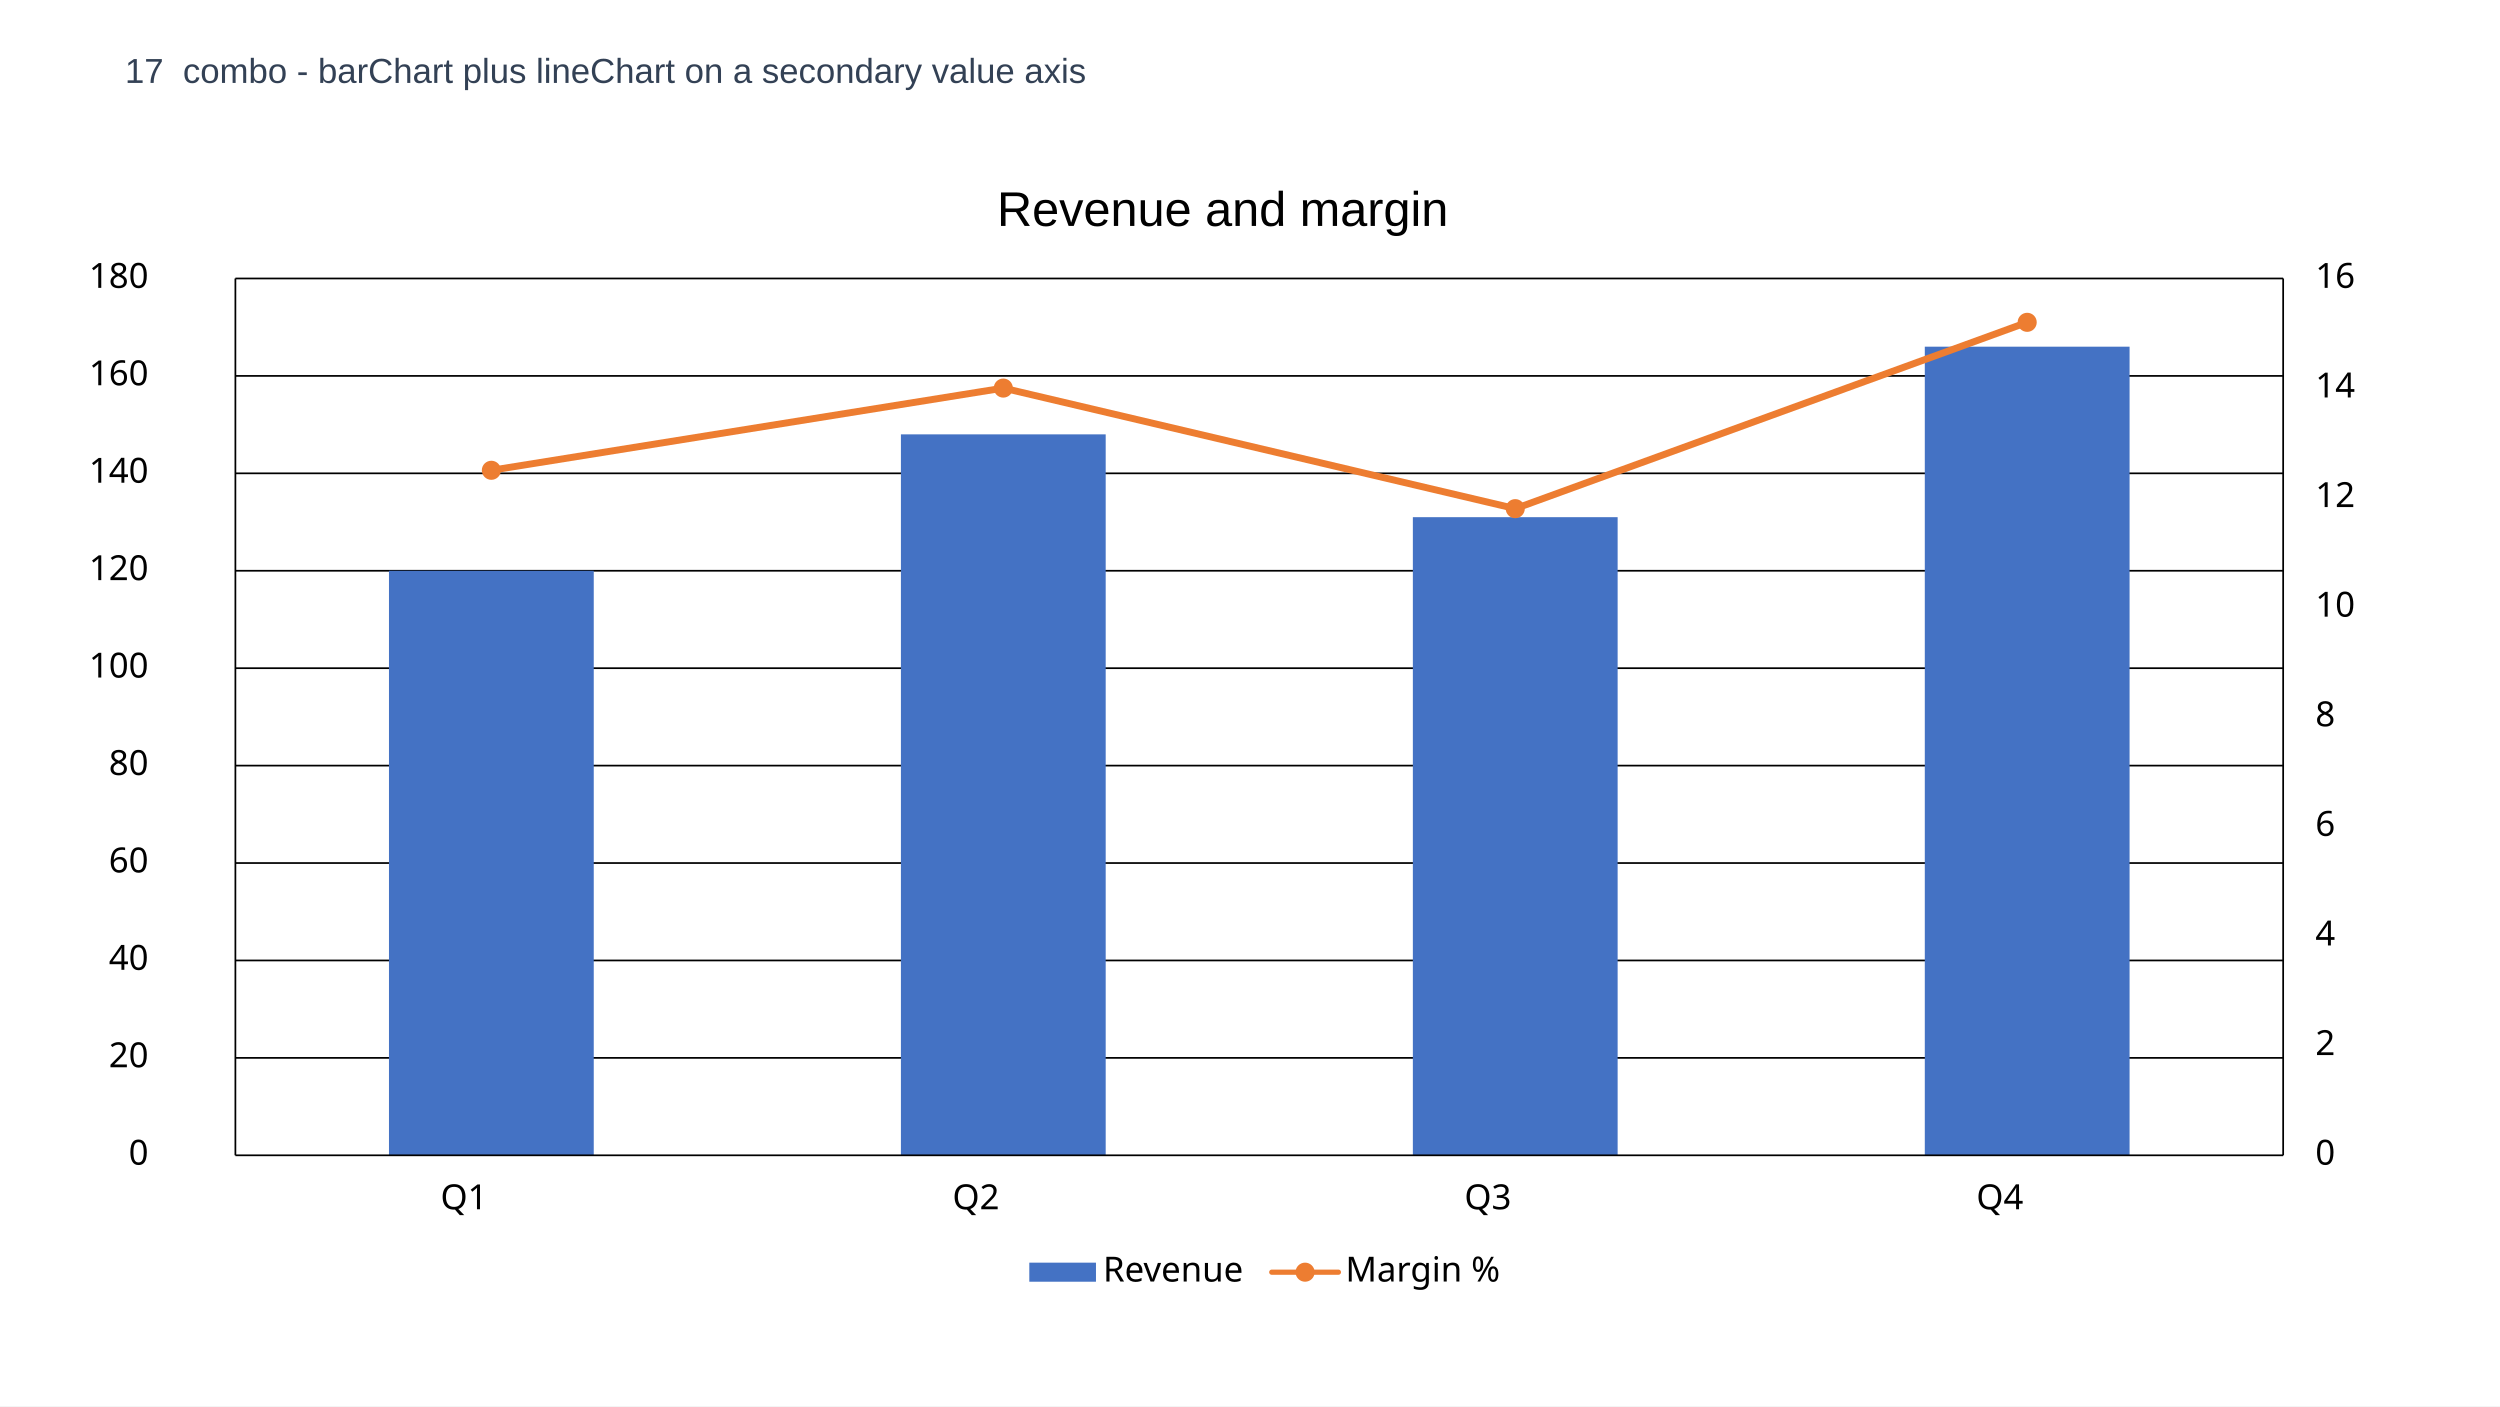
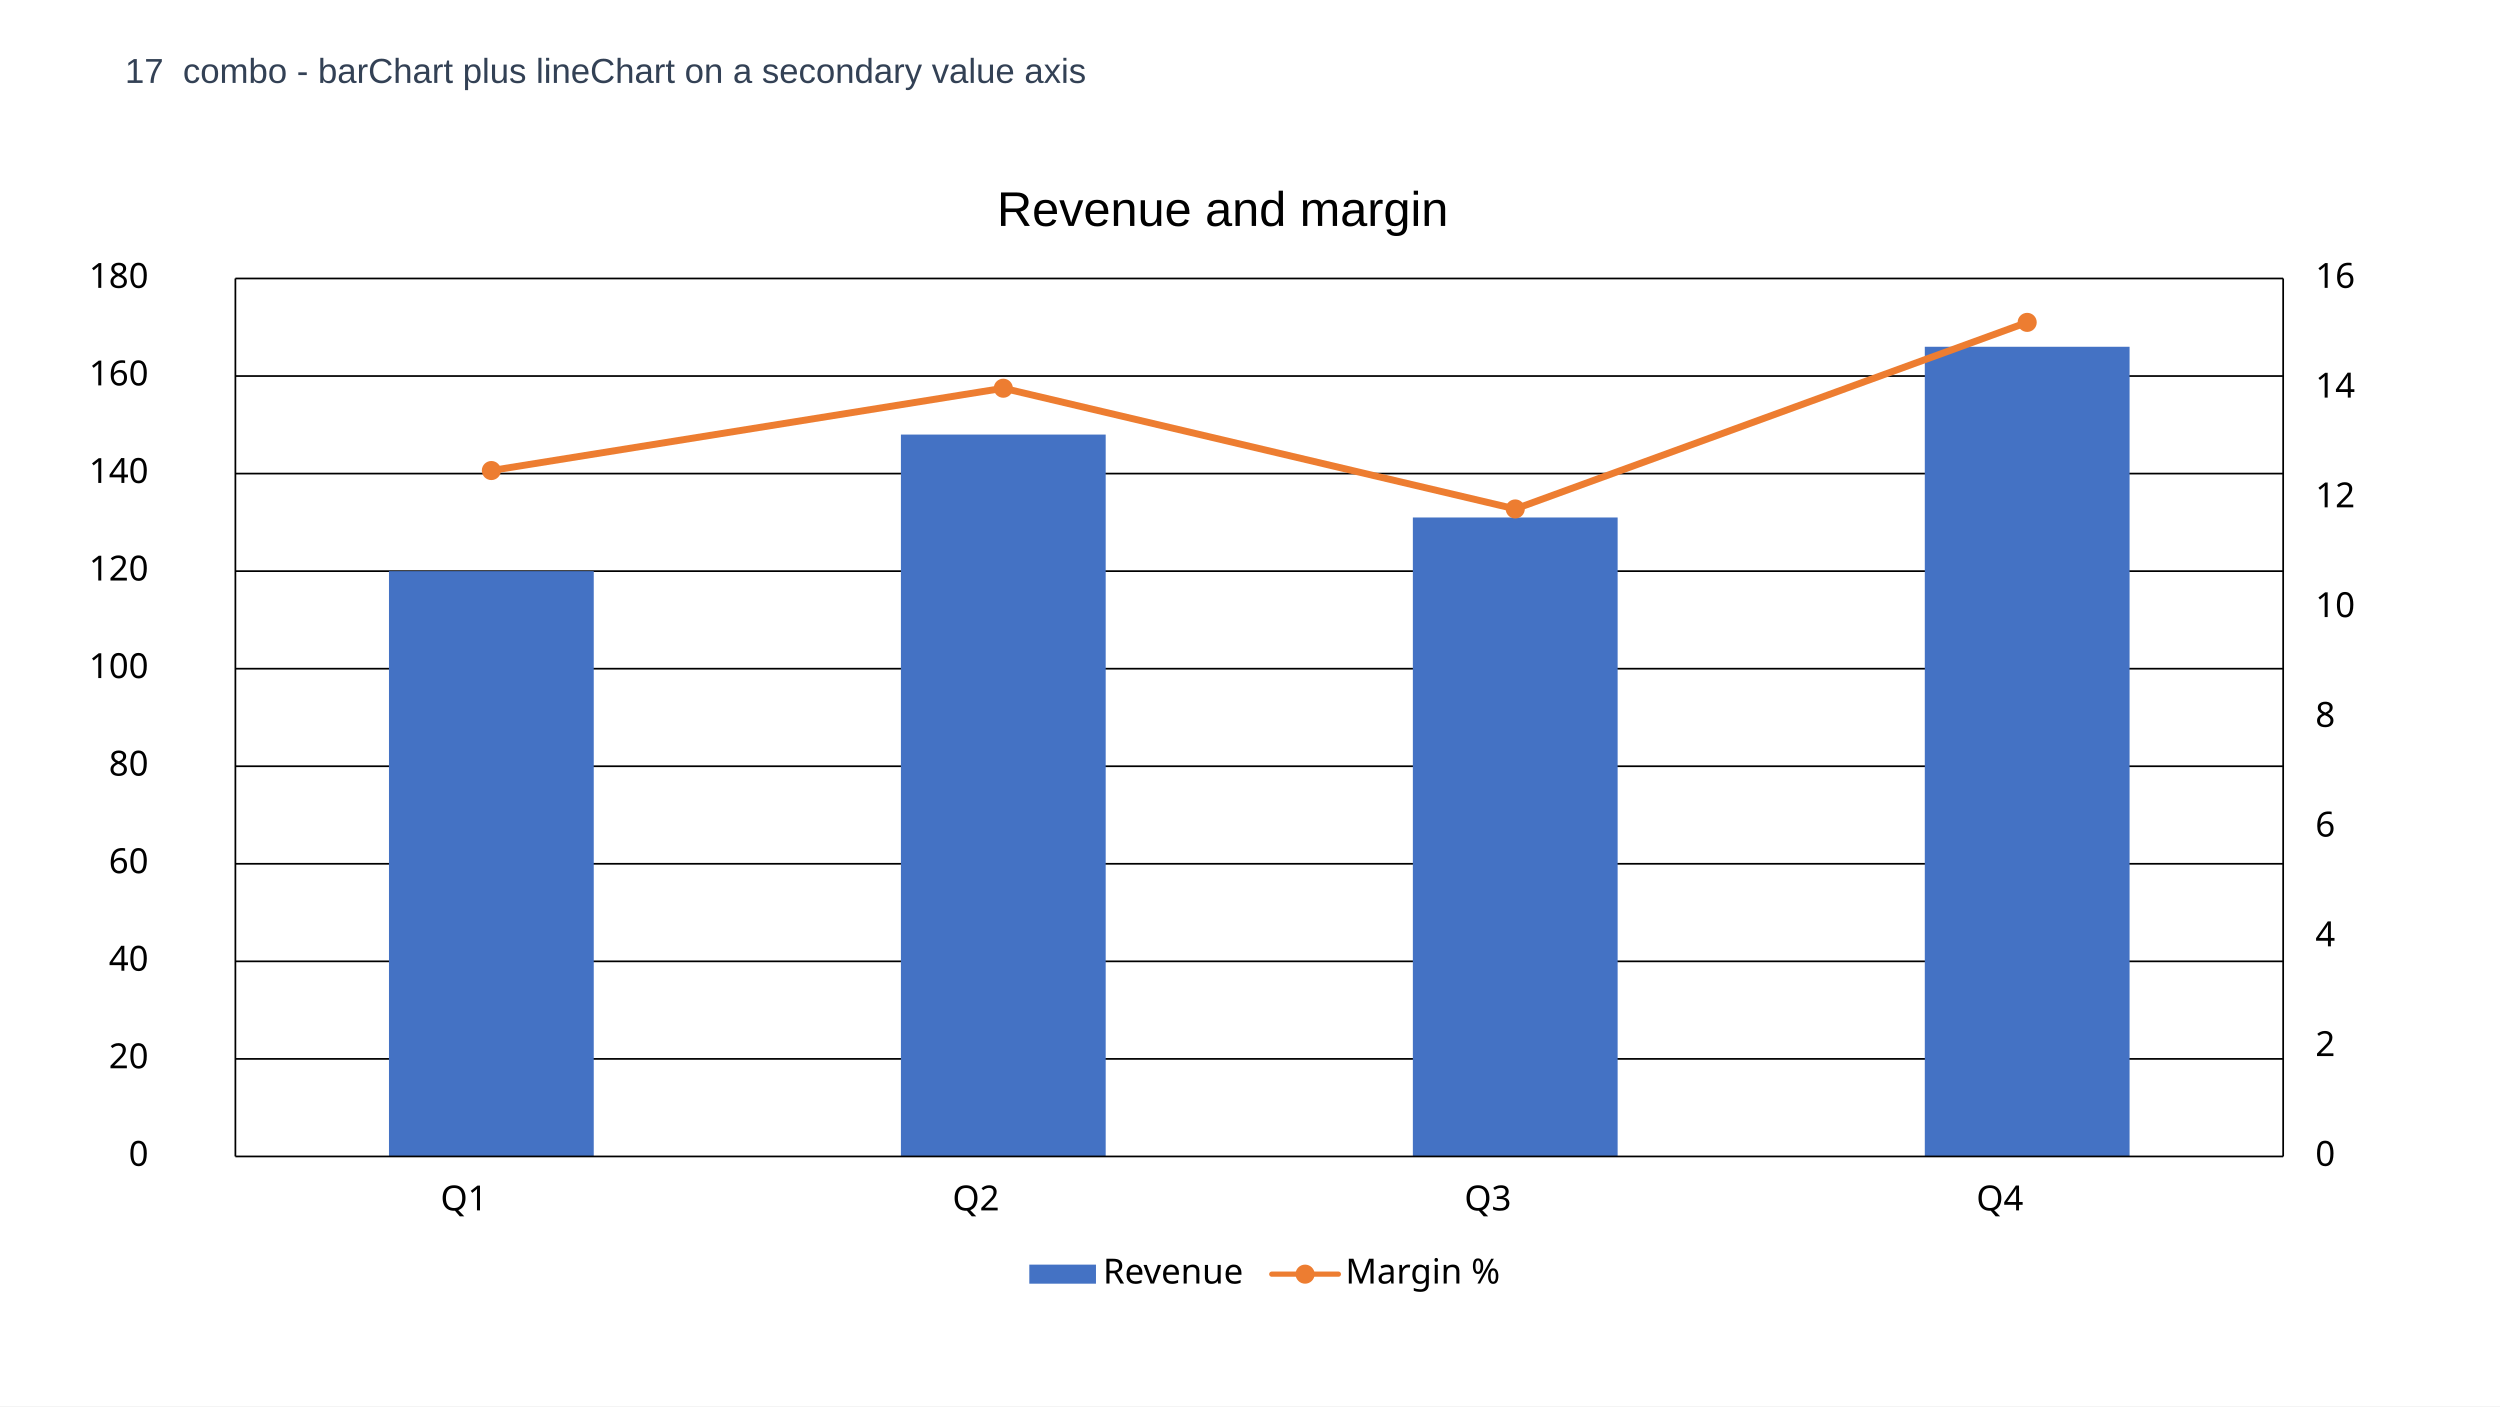
<svg xmlns="http://www.w3.org/2000/svg" viewBox="0 0 960 540" width="960" height="540">
  <rect width="960" height="540" fill="#ffffff" />
  <g role="img" aria-label="Caption" data-pptx-id="272.26" data-pptx-path="0" transform="translate(48, 18.667)">
    <rect fill="none" stroke="none" width="864" height="29.333" />
    <text x="0" y="13.174" xml:space="preserve">
      <tspan x="0" dy="0" text-anchor="start" font-size="13.333" font-family="Arial, Arimo, sans-serif" fill="#334155">17  combo - barChart plus lineChart on a secondary value axis</tspan>
    </text>
  </g>
  <g role="img" aria-label="combo" data-pptx-id="272.116" data-pptx-path="1" transform="translate(48, 61.333) scale(1, 1) translate(0, 0)">
    <g transform="translate(0, 6.981)">
      <rect fill="none" stroke="none" width="864" height="31.281" />
      <text x="0" y="18.444" xml:space="preserve">
        <tspan x="432" dy="0" text-anchor="middle" font-size="18.667" font-family="Arial, Arimo, sans-serif">Revenue and margin</tspan>
      </text>
    </g>
-     <g transform="translate(42.39, 344.894)">
-       <line stroke-width="0.667" stroke="#000000" fill="none" x1="0" y1="0" x2="786.342" y2="0" />
-     </g>
-     <g transform="translate(42.39, 307.483)">
-       <line stroke-width="0.667" stroke="#000000" fill="none" x1="0" y1="0" x2="786.342" y2="0" />
-     </g>
-     <g transform="translate(42.39, 270.072)">
-       <line stroke-width="0.667" stroke="#000000" fill="none" x1="0" y1="0" x2="786.342" y2="0" />
-     </g>
-     <g transform="translate(42.39, 232.66)">
-       <line stroke-width="0.667" stroke="#000000" fill="none" x1="0" y1="0" x2="786.342" y2="0" />
-     </g>
-     <g transform="translate(42.39, 195.249)">
-       <line stroke-width="0.667" stroke="#000000" fill="none" x1="0" y1="0" x2="786.342" y2="0" />
-     </g>
-     <g transform="translate(42.39, 157.838)">
-       <line stroke-width="0.667" stroke="#000000" fill="none" x1="0" y1="0" x2="786.342" y2="0" />
-     </g>
-     <g transform="translate(42.39, 120.427)">
-       <line stroke-width="0.667" stroke="#000000" fill="none" x1="0" y1="0" x2="786.342" y2="0" />
-     </g>
-     <g transform="translate(42.39, 83.015)">
+     <g transform="translate(42.39, 345.284)">
+       <line stroke-width="0.667" stroke="#000000" fill="none" x1="0" y1="0" x2="786.342" y2="0" />
+     </g>
+     <g transform="translate(42.39, 307.824)">
+       <line stroke-width="0.667" stroke="#000000" fill="none" x1="0" y1="0" x2="786.342" y2="0" />
+     </g>
+     <g transform="translate(42.39, 270.364)">
+       <line stroke-width="0.667" stroke="#000000" fill="none" x1="0" y1="0" x2="786.342" y2="0" />
+     </g>
+     <g transform="translate(42.39, 232.904)">
+       <line stroke-width="0.667" stroke="#000000" fill="none" x1="0" y1="0" x2="786.342" y2="0" />
+     </g>
+     <g transform="translate(42.39, 195.444)">
+       <line stroke-width="0.667" stroke="#000000" fill="none" x1="0" y1="0" x2="786.342" y2="0" />
+     </g>
+     <g transform="translate(42.39, 157.984)">
+       <line stroke-width="0.667" stroke="#000000" fill="none" x1="0" y1="0" x2="786.342" y2="0" />
+     </g>
+     <g transform="translate(42.39, 120.524)">
+       <line stroke-width="0.667" stroke="#000000" fill="none" x1="0" y1="0" x2="786.342" y2="0" />
+     </g>
+     <g transform="translate(42.39, 83.064)">
      <line stroke-width="0.667" stroke="#000000" fill="none" x1="0" y1="0" x2="786.342" y2="0" />
    </g>
    <g transform="translate(42.39, 45.604)">
      <line stroke-width="0.667" stroke="#000000" fill="none" x1="0" y1="0" x2="786.342" y2="0" />
    </g>
-     <g transform="translate(101.366, 157.838)">
-       <rect fill="#4472c4" stroke="none" width="78.634" height="224.467" />
-     </g>
-     <g transform="translate(297.951, 105.462)">
-       <rect fill="#4472c4" stroke="none" width="78.634" height="276.843" />
-     </g>
-     <g transform="translate(494.537, 137.262)">
-       <rect fill="#4472c4" stroke="none" width="78.634" height="245.044" />
-     </g>
-     <g transform="translate(691.122, 71.792)">
-       <rect fill="#4472c4" stroke="none" width="78.634" height="310.513" />
-     </g>
-     <g transform="translate(140.683, 62.439)">
-       <path fill="none" stroke-width="2" stroke="#ed7d31" stroke-linecap="round" d="M 0 42.614 L 147.439 18.939 L 294.878 53.662 L 442.317 0" transform="scale(1.333333, 1.333333)" />
-     </g>
-     <g transform="translate(137.35, 115.924)">
-       <ellipse fill="#ed7d31" stroke-width="0.667" stroke="#ed7d31" cx="3.333" cy="3.333" rx="3.333" ry="3.333" />
-     </g>
-     <g transform="translate(333.935, 84.358)">
-       <ellipse fill="#ed7d31" stroke-width="0.667" stroke="#ed7d31" cx="3.333" cy="3.333" rx="3.333" ry="3.333" />
-     </g>
-     <g transform="translate(530.521, 130.655)">
-       <ellipse fill="#ed7d31" stroke-width="0.667" stroke="#ed7d31" cx="3.333" cy="3.333" rx="3.333" ry="3.333" />
-     </g>
-     <g transform="translate(727.106, 59.106)">
+     <g transform="translate(101.366, 157.984)">
+       <rect fill="#4472c4" stroke="none" width="78.634" height="224.76" />
+     </g>
+     <g transform="translate(297.951, 105.54)">
+       <rect fill="#4472c4" stroke="none" width="78.634" height="277.204" />
+     </g>
+     <g transform="translate(494.537, 137.381)">
+       <rect fill="#4472c4" stroke="none" width="78.634" height="245.363" />
+     </g>
+     <g transform="translate(691.122, 71.826)">
+       <rect fill="#4472c4" stroke="none" width="78.634" height="310.918" />
+     </g>
+     <g transform="translate(140.683, 62.461)">
+       <path fill="none" stroke-width="2" stroke="#ed7d31" stroke-linecap="round" d="M 0 42.669 L 147.439 18.964 L 294.878 53.732 L 442.317 0" transform="scale(1.333333, 1.333333)" />
+     </g>
+     <g transform="translate(137.35, 116.02)">
+       <ellipse fill="#ed7d31" stroke-width="0.667" stroke="#ed7d31" cx="3.333" cy="3.333" rx="3.333" ry="3.333" />
+     </g>
+     <g transform="translate(333.935, 84.413)">
+       <ellipse fill="#ed7d31" stroke-width="0.667" stroke="#ed7d31" cx="3.333" cy="3.333" rx="3.333" ry="3.333" />
+     </g>
+     <g transform="translate(530.521, 130.77)">
+       <ellipse fill="#ed7d31" stroke-width="0.667" stroke="#ed7d31" cx="3.333" cy="3.333" rx="3.333" ry="3.333" />
+     </g>
+     <g transform="translate(727.106, 59.128)">
      <ellipse fill="#ed7d31" stroke-width="0.667" stroke="#ed7d31" cx="3.333" cy="3.333" rx="3.333" ry="3.333" />
    </g>
    <g transform="translate(42.39, 45.604)">
-       <line stroke-width="0.667" stroke="#000000" fill="none" x1="0" y1="0" x2="0" y2="336.701" />
-     </g>
-     <g transform="translate(42.39, 382.305)">
+       <line stroke-width="0.667" stroke="#000000" fill="none" x1="0" y1="0" x2="0" y2="337.14" />
+     </g>
+     <g transform="translate(42.39, 382.744)">
      <line stroke-width="0.667" stroke="#000000" fill="none" x1="0" y1="0" x2="786.342" y2="0" />
    </g>
    <g transform="translate(828.732, 45.604)">
-       <line stroke-width="0.667" stroke="#000000" fill="none" x1="0" y1="0" x2="0" y2="336.701" />
-     </g>
-     <g transform="translate(0, 373.662)">
+       <line stroke-width="0.667" stroke="#000000" fill="none" x1="0" y1="0" x2="0" y2="337.14" />
+     </g>
+     <g transform="translate(0, 374.101)">
      <rect fill="none" stroke="none" width="30.034" height="24.414" />
      <text x="0" y="12.243" xml:space="preserve">
        <tspan x="30.034" dy="0" text-anchor="end" font-size="13.333" font-family="Aptos, Carlito, sans-serif" fill="#000000">0</tspan>
      </text>
    </g>
-     <g transform="translate(0, 336.25)">
+     <g transform="translate(0, 336.641)">
      <rect fill="none" stroke="none" width="30.034" height="24.414" />
      <text x="0" y="12.243" xml:space="preserve">
        <tspan x="30.034" dy="0" text-anchor="end" font-size="13.333" font-family="Aptos, Carlito, sans-serif" fill="#000000">20</tspan>
      </text>
    </g>
-     <g transform="translate(0, 298.839)">
+     <g transform="translate(0, 299.181)">
      <rect fill="none" stroke="none" width="30.034" height="24.414" />
      <text x="0" y="12.243" xml:space="preserve">
        <tspan x="30.034" dy="0" text-anchor="end" font-size="13.333" font-family="Aptos, Carlito, sans-serif" fill="#000000">40</tspan>
      </text>
    </g>
-     <g transform="translate(0, 261.428)">
+     <g transform="translate(0, 261.721)">
      <rect fill="none" stroke="none" width="30.034" height="24.414" />
      <text x="0" y="12.243" xml:space="preserve">
        <tspan x="30.034" dy="0" text-anchor="end" font-size="13.333" font-family="Aptos, Carlito, sans-serif" fill="#000000">60</tspan>
      </text>
    </g>
-     <g transform="translate(0, 224.017)">
+     <g transform="translate(0, 224.261)">
      <rect fill="none" stroke="none" width="30.034" height="24.414" />
      <text x="0" y="12.243" xml:space="preserve">
        <tspan x="30.034" dy="0" text-anchor="end" font-size="13.333" font-family="Aptos, Carlito, sans-serif" fill="#000000">80</tspan>
      </text>
    </g>
-     <g transform="translate(0, 186.606)">
+     <g transform="translate(0, 186.801)">
      <rect fill="none" stroke="none" width="30.034" height="24.414" />
      <text x="0" y="12.243" xml:space="preserve">
        <tspan x="30.034" dy="0" text-anchor="end" font-size="13.333" font-family="Aptos, Carlito, sans-serif" fill="#000000">100</tspan>
      </text>
    </g>
-     <g transform="translate(0, 149.194)">
+     <g transform="translate(0, 149.341)">
      <rect fill="none" stroke="none" width="30.034" height="24.414" />
      <text x="0" y="12.243" xml:space="preserve">
        <tspan x="30.034" dy="0" text-anchor="end" font-size="13.333" font-family="Aptos, Carlito, sans-serif" fill="#000000">120</tspan>
      </text>
    </g>
-     <g transform="translate(0, 111.783)">
+     <g transform="translate(0, 111.881)">
      <rect fill="none" stroke="none" width="30.034" height="24.414" />
      <text x="0" y="12.243" xml:space="preserve">
        <tspan x="30.034" dy="0" text-anchor="end" font-size="13.333" font-family="Aptos, Carlito, sans-serif" fill="#000000">140</tspan>
      </text>
    </g>
-     <g transform="translate(0, 74.372)">
+     <g transform="translate(0, 74.421)">
      <rect fill="none" stroke="none" width="30.034" height="24.414" />
      <text x="0" y="12.243" xml:space="preserve">
        <tspan x="30.034" dy="0" text-anchor="end" font-size="13.333" font-family="Aptos, Carlito, sans-serif" fill="#000000">160</tspan>
      </text>
    </g>
    <g transform="translate(0, 36.961)">
      <rect fill="none" stroke="none" width="30.034" height="24.414" />
      <text x="0" y="12.243" xml:space="preserve">
        <tspan x="30.034" dy="0" text-anchor="end" font-size="13.333" font-family="Aptos, Carlito, sans-serif" fill="#000000">180</tspan>
      </text>
    </g>
-     <g transform="translate(42.39, 390.781)">
+     <g transform="translate(42.39, 391.22)">
      <rect fill="none" stroke="none" width="196.585" height="24.414" />
      <text x="0" y="12.243" xml:space="preserve">
        <tspan x="98.293" dy="0" text-anchor="middle" font-size="13.333" font-family="Aptos, Carlito, sans-serif" fill="#000000">Q1</tspan>
      </text>
    </g>
-     <g transform="translate(238.976, 390.781)">
+     <g transform="translate(238.976, 391.22)">
      <rect fill="none" stroke="none" width="196.585" height="24.414" />
      <text x="0" y="12.243" xml:space="preserve">
        <tspan x="98.293" dy="0" text-anchor="middle" font-size="13.333" font-family="Aptos, Carlito, sans-serif" fill="#000000">Q2</tspan>
      </text>
    </g>
-     <g transform="translate(435.561, 390.781)">
+     <g transform="translate(435.561, 391.22)">
      <rect fill="none" stroke="none" width="196.585" height="24.414" />
      <text x="0" y="12.243" xml:space="preserve">
        <tspan x="98.293" dy="0" text-anchor="middle" font-size="13.333" font-family="Aptos, Carlito, sans-serif" fill="#000000">Q3</tspan>
      </text>
    </g>
-     <g transform="translate(632.147, 390.781)">
+     <g transform="translate(632.147, 391.22)">
      <rect fill="none" stroke="none" width="196.585" height="24.414" />
      <text x="0" y="12.243" xml:space="preserve">
        <tspan x="98.293" dy="0" text-anchor="middle" font-size="13.333" font-family="Aptos, Carlito, sans-serif" fill="#000000">Q4</tspan>
      </text>
    </g>
-     <g transform="translate(841.089, 373.662)">
+     <g transform="translate(841.089, 374.101)">
      <rect fill="none" stroke="none" width="22.911" height="24.414" />
      <text x="0" y="12.243" xml:space="preserve">
        <tspan x="0" dy="0" text-anchor="start" font-size="13.333" font-family="Aptos, Carlito, sans-serif" fill="#000000">0</tspan>
      </text>
    </g>
-     <g transform="translate(841.089, 331.574)">
+     <g transform="translate(841.089, 331.958)">
      <rect fill="none" stroke="none" width="22.911" height="24.414" />
      <text x="0" y="12.243" xml:space="preserve">
        <tspan x="0" dy="0" text-anchor="start" font-size="13.333" font-family="Aptos, Carlito, sans-serif" fill="#000000">2</tspan>
      </text>
    </g>
-     <g transform="translate(841.089, 289.486)">
+     <g transform="translate(841.089, 289.816)">
      <rect fill="none" stroke="none" width="22.911" height="24.414" />
      <text x="0" y="12.243" xml:space="preserve">
        <tspan x="0" dy="0" text-anchor="start" font-size="13.333" font-family="Aptos, Carlito, sans-serif" fill="#000000">4</tspan>
      </text>
    </g>
-     <g transform="translate(841.089, 247.399)">
+     <g transform="translate(841.089, 247.673)">
      <rect fill="none" stroke="none" width="22.911" height="24.414" />
      <text x="0" y="12.243" xml:space="preserve">
        <tspan x="0" dy="0" text-anchor="start" font-size="13.333" font-family="Aptos, Carlito, sans-serif" fill="#000000">6</tspan>
      </text>
    </g>
-     <g transform="translate(841.089, 205.311)">
+     <g transform="translate(841.089, 205.531)">
      <rect fill="none" stroke="none" width="22.911" height="24.414" />
      <text x="0" y="12.243" xml:space="preserve">
        <tspan x="0" dy="0" text-anchor="start" font-size="13.333" font-family="Aptos, Carlito, sans-serif" fill="#000000">8</tspan>
      </text>
    </g>
-     <g transform="translate(841.089, 163.224)">
+     <g transform="translate(841.089, 163.388)">
      <rect fill="none" stroke="none" width="22.911" height="24.414" />
      <text x="0" y="12.243" xml:space="preserve">
        <tspan x="0" dy="0" text-anchor="start" font-size="13.333" font-family="Aptos, Carlito, sans-serif" fill="#000000">10</tspan>
      </text>
    </g>
-     <g transform="translate(841.089, 121.136)">
+     <g transform="translate(841.089, 121.246)">
      <rect fill="none" stroke="none" width="22.911" height="24.414" />
      <text x="0" y="12.243" xml:space="preserve">
        <tspan x="0" dy="0" text-anchor="start" font-size="13.333" font-family="Aptos, Carlito, sans-serif" fill="#000000">12</tspan>
      </text>
    </g>
-     <g transform="translate(841.089, 79.048)">
+     <g transform="translate(841.089, 79.103)">
      <rect fill="none" stroke="none" width="22.911" height="24.414" />
      <text x="0" y="12.243" xml:space="preserve">
        <tspan x="0" dy="0" text-anchor="start" font-size="13.333" font-family="Aptos, Carlito, sans-serif" fill="#000000">14</tspan>
      </text>
    </g>
    <g transform="translate(841.089, 36.961)">
      <rect fill="none" stroke="none" width="22.911" height="24.414" />
      <text x="0" y="12.243" xml:space="preserve">
        <tspan x="0" dy="0" text-anchor="start" font-size="13.333" font-family="Aptos, Carlito, sans-serif" fill="#000000">16</tspan>
      </text>
    </g>
-     <g transform="translate(347.254, 423.527)">
+     <g transform="translate(347.254, 424.283)">
      <rect fill="#4472c4" stroke="none" width="25.6" height="7.32" />
    </g>
-     <g transform="translate(375.554, 418.543)">
+     <g transform="translate(375.554, 419.3)">
      <rect fill="none" stroke="none" width="63.314" height="24.414" />
      <text x="0" y="12.243" xml:space="preserve">
        <tspan x="0" dy="0" text-anchor="start" font-size="13.333" font-family="Aptos, Carlito, sans-serif" fill="#000000">Revenue</tspan>
      </text>
    </g>
-     <g transform="translate(440.353, 427.187)">
+     <g transform="translate(440.353, 427.943)">
      <line stroke-width="2" stroke="#ed7d31" stroke-linecap="round" fill="none" x1="0" y1="0" x2="25.6" y2="0" />
    </g>
-     <g transform="translate(449.82, 423.853)">
-       <ellipse fill="#ed7d31" stroke-width="0.667" stroke="#ed7d31" cx="3.333" cy="3.333" rx="3.333" ry="3.333" />
-     </g>
-     <g transform="translate(468.653, 418.543)">
+     <g transform="translate(449.82, 424.61)">
+       <ellipse fill="#ed7d31" stroke-width="0.667" stroke="#ed7d31" cx="3.333" cy="3.333" rx="3.333" ry="3.333" />
+     </g>
+     <g transform="translate(468.653, 419.3)">
      <rect fill="none" stroke="none" width="66.126" height="24.414" />
      <text x="0" y="12.243" xml:space="preserve">
        <tspan x="0" dy="0" text-anchor="start" font-size="13.333" font-family="Aptos, Carlito, sans-serif" fill="#000000">Margin %</tspan>
      </text>
    </g>
  </g>
</svg>
